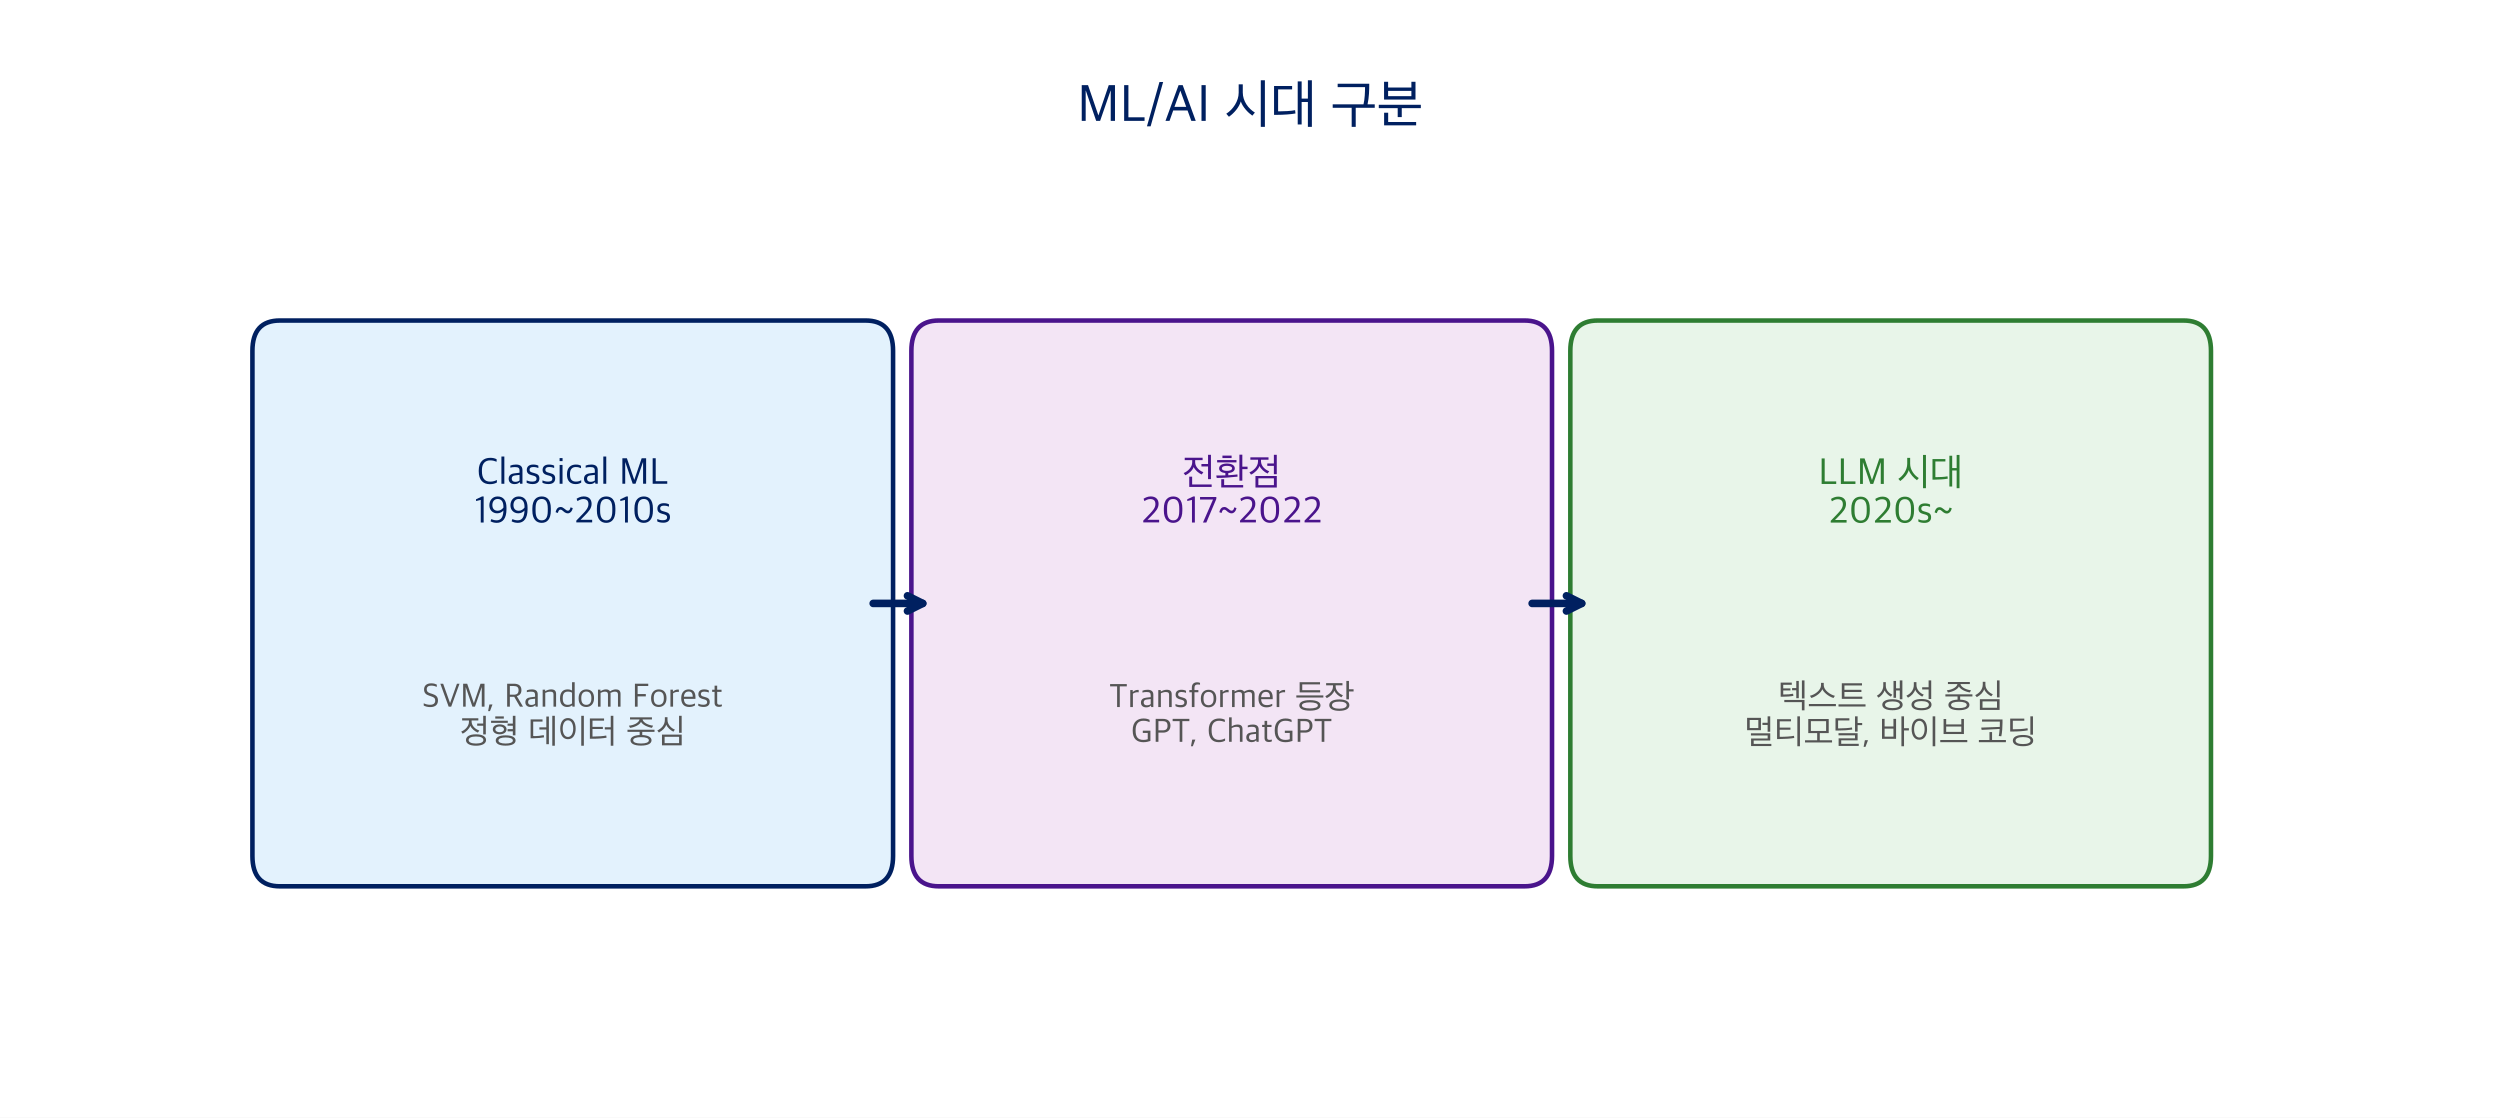
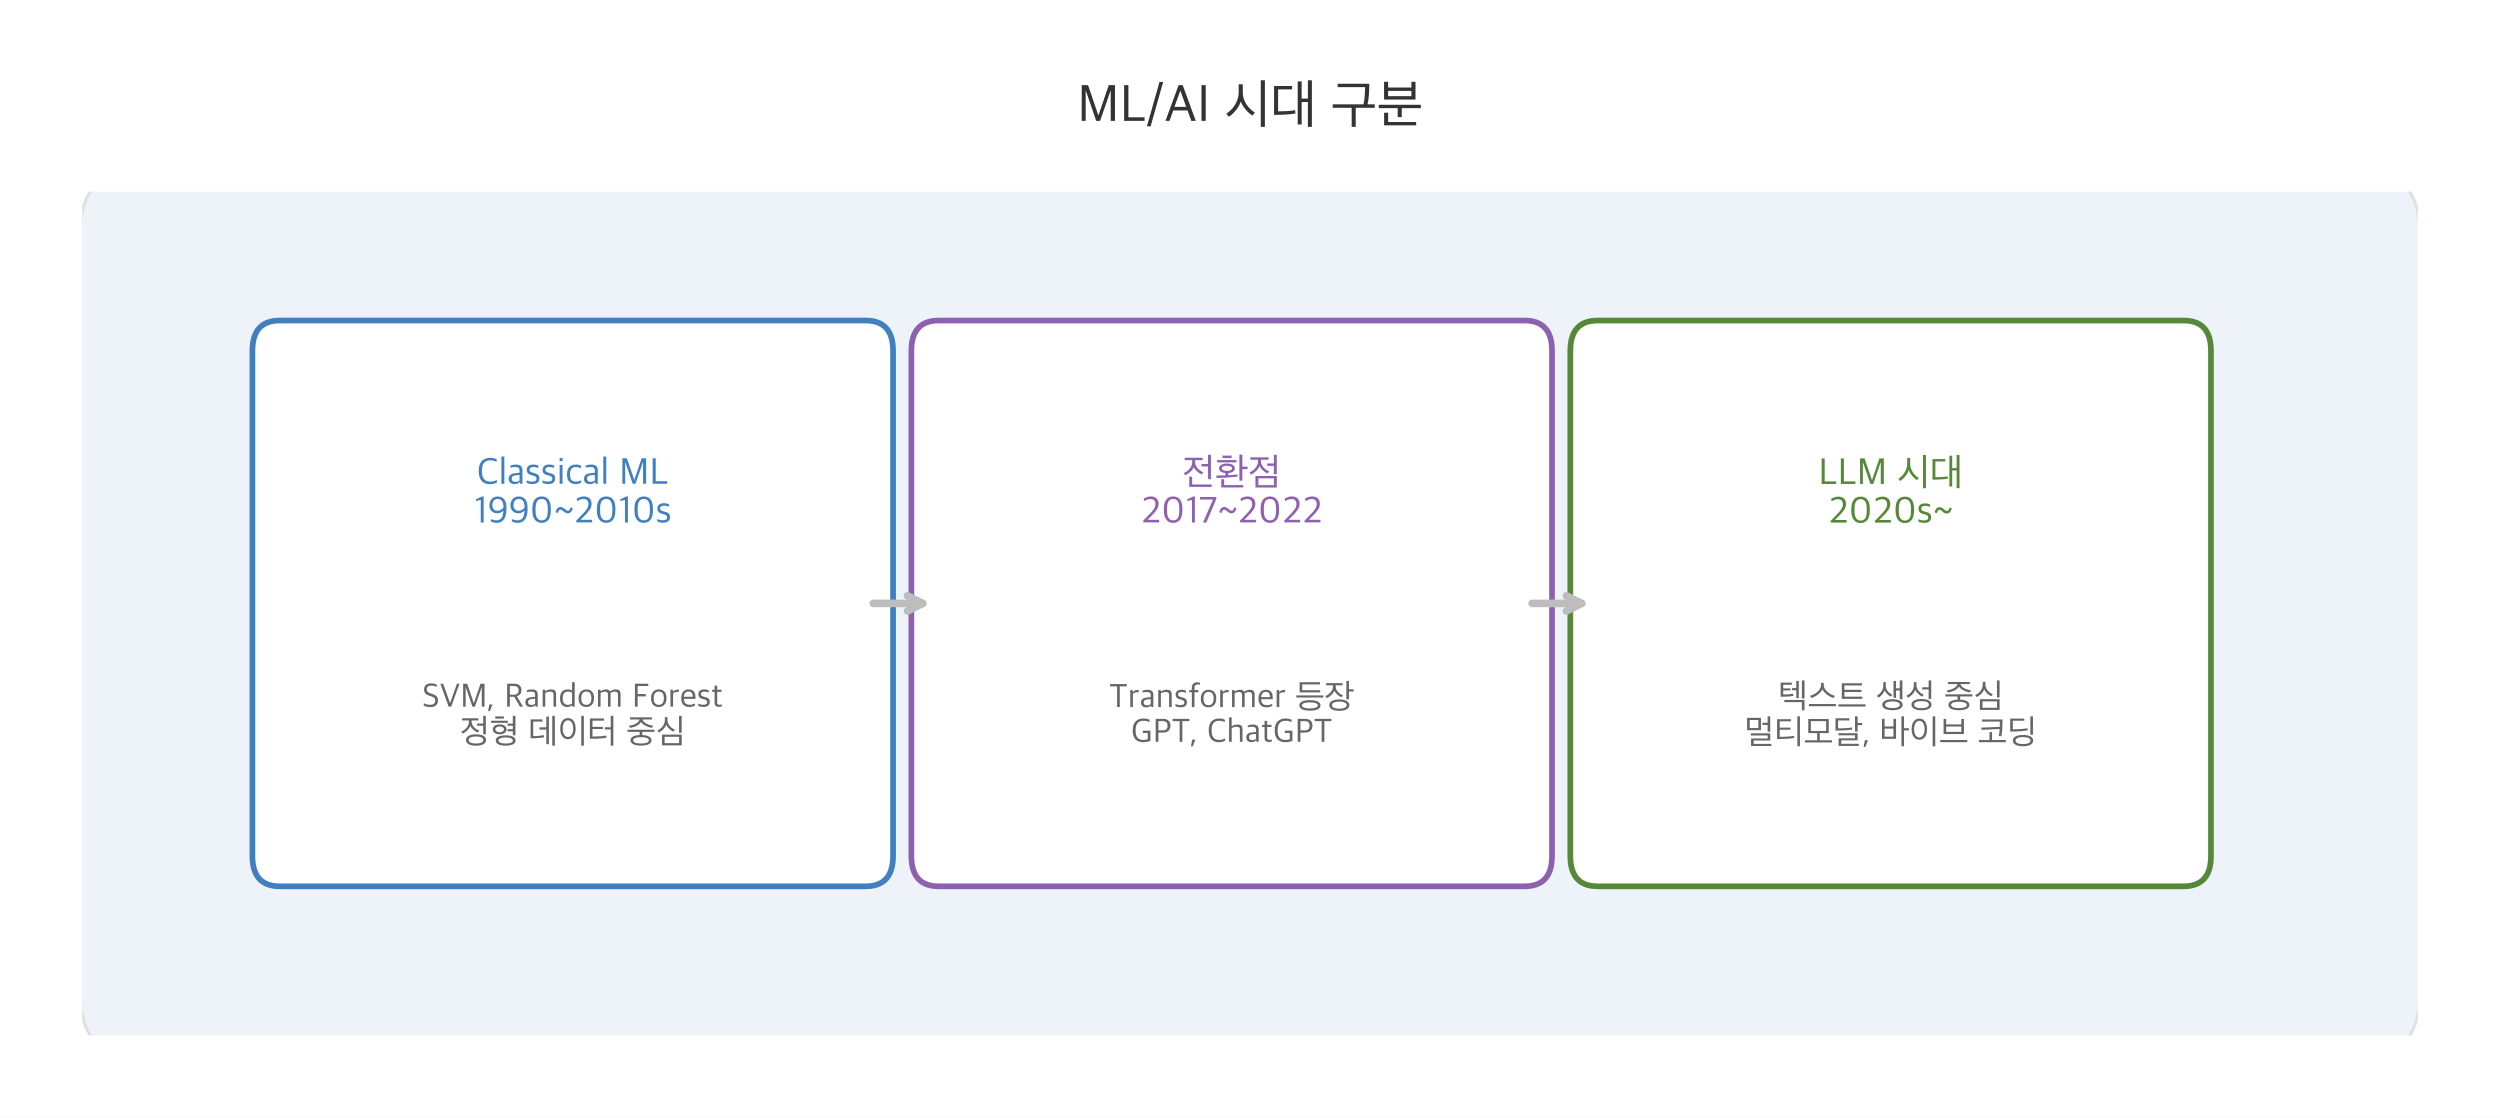
<svg xmlns="http://www.w3.org/2000/svg" xmlns:xlink="http://www.w3.org/1999/xlink" width="657pt" height="293.714pt" viewBox="0 0 657 293.714" version="1.1">
  <defs>
    <style type="text/css">*{stroke-linejoin: round; stroke-linecap: butt}</style>
  </defs>
  <g id="figure_1">
    <g id="patch_1">
      <path d="M 0 293.714  L 657 293.714  L 657 0  L 0 0  z " style="fill: #ffffff" />
    </g>
    <g id="axes_1">
      <g id="patch_2">
-         <path d="M 73.552 232.923  L 227.483 232.923  Q 234.698 232.923 234.698 224.958  L 234.698 92.199  Q 234.698 84.234 227.483 84.234  L 73.552 84.234  Q 66.336 84.234 66.336 92.199  L 66.336 224.958  Q 66.336 232.923 73.552 232.923  z " clip-path="url(#p78c6fdb861)" style="fill: #e3f2fd; stroke: #002060; stroke-width: 1.2; stroke-linejoin: miter" />
+         <path d="M 35.55 277.339  L 621.45 277.339  Q 635.881 277.339 635.881 261.408  L 635.881 61.059  Q 635.881 45.128 621.45 45.128  L 35.55 45.128  Q 21.119 45.128 21.119 61.059  L 21.119 261.408  Q 21.119 277.339 35.55 277.339  z " clip-path="url(#pcedb142def)" style="fill: #eef3fa; stroke: #e0e0e0; stroke-width: 0.8; stroke-linejoin: miter" />
      </g>
      <g id="patch_3">
-         <path d="M 246.724 232.923  L 400.655 232.923  Q 407.871 232.923 407.871 224.958  L 407.871 92.199  Q 407.871 84.234 400.655 84.234  L 246.724 84.234  Q 239.509 84.234 239.509 92.199  L 239.509 224.958  Q 239.509 232.923 246.724 232.923  z " clip-path="url(#p78c6fdb861)" style="fill: #f3e5f5; stroke: #4a148c; stroke-width: 1.2; stroke-linejoin: miter" />
+         <path d="M 73.552 232.923  L 227.483 232.923  Q 234.698 232.923 234.698 224.958  L 234.698 92.199  Q 234.698 84.234 227.483 84.234  L 73.552 84.234  Q 66.336 84.234 66.336 92.199  L 66.336 224.958  Q 66.336 232.923 73.552 232.923  z " clip-path="url(#pcedb142def)" style="fill: #ffffff; stroke: #4080c0; stroke-width: 1.5; stroke-linejoin: miter" />
      </g>
      <g id="patch_4">
-         <path d="M 419.897 232.923  L 573.828 232.923  Q 581.043 232.923 581.043 224.958  L 581.043 92.199  Q 581.043 84.234 573.828 84.234  L 419.897 84.234  Q 412.681 84.234 412.681 92.199  L 412.681 224.958  Q 412.681 232.923 419.897 232.923  z " clip-path="url(#p78c6fdb861)" style="fill: #e8f5e9; stroke: #2e7d32; stroke-width: 1.2; stroke-linejoin: miter" />
+         <path d="M 246.724 232.923  L 400.655 232.923  Q 407.871 232.923 407.871 224.958  L 407.871 92.199  Q 407.871 84.234 400.655 84.234  L 246.724 84.234  Q 239.509 84.234 239.509 92.199  L 239.509 224.958  Q 239.509 232.923 246.724 232.923  z " clip-path="url(#pcedb142def)" style="fill: #ffffff; stroke: #9060b0; stroke-width: 1.5; stroke-linejoin: miter" />
+       </g>
+       <g id="patch_5">
+         <path d="M 419.897 232.923  L 573.828 232.923  Q 581.043 232.923 581.043 224.958  L 581.043 92.199  Q 581.043 84.234 573.828 84.234  L 419.897 84.234  Q 412.681 84.234 412.681 92.199  L 412.681 224.958  Q 412.681 232.923 419.897 232.923  z " clip-path="url(#pcedb142def)" style="fill: #ffffff; stroke: #558838; stroke-width: 1.5; stroke-linejoin: miter" />
      </g>
      <g id="text_1">
-         <g style="fill: #002060" transform="translate(125.3219 127.5543) scale(0.1 -0.1)">
+         <g style="fill: #4080c0" transform="translate(125.3219 127.5543) scale(0.1 -0.1)">
          <defs>
            <path id="AppleSDGothicNeo-Regular-43" d="M 2182 198  C 2688 198 3078 314 3366 480  L 3366 909  C 3098 774 2778 627 2246 627  C 1261 627 851 1267 851 2368  L 851 2579  C 851 3718 1427 4205 2240 4205  C 2662 4205 2982 4109 3322 3974  L 3322 4397  C 3059 4538 2726 4634 2266 4634  C 1171 4634 314 4032 314 2496  L 314 2368  C 314 915 1024 198 2182 198  z " transform="scale(0.015625)" />
            <path id="AppleSDGothicNeo-Regular-6c" d="M 480 269  L 973 269  L 973 4851  L 480 4851  L 480 269  z " transform="scale(0.015625)" />
            <path id="AppleSDGothicNeo-Regular-61" d="M 1242 211  C 1670 211 1939 365 2086 544  L 2118 544  L 2170 269  L 2566 269  L 2566 2566  C 2566 3213 2176 3501 1478 3501  C 1114 3501 806 3443 531 3328  L 531 2976  C 730 3034 979 3078 1286 3078  C 1856 3078 2074 2950 2074 2458  L 2074 2125  L 1216 2022  C 608 1952 250 1658 250 1101  C 250 506 666 211 1242 211  z M 1363 595  C 998 595 762 768 762 1114  C 762 1478 954 1638 1344 1677  L 2074 1760  L 2074 826  C 1939 691 1658 595 1363 595  z " transform="scale(0.015625)" />
            <path id="AppleSDGothicNeo-Regular-73" d="M 1274 218  C 1971 218 2394 550 2394 1152  C 2394 1702 2144 1907 1536 2067  L 1216 2157  C 877 2253 742 2368 742 2643  C 742 2938 954 3085 1382 3085  C 1734 3085 2054 3002 2221 2918  L 2221 3315  C 2054 3405 1779 3501 1357 3501  C 627 3501 275 3136 275 2598  C 275 2061 589 1850 1050 1722  L 1363 1638  C 1766 1523 1914 1395 1914 1101  C 1914 813 1709 634 1203 634  C 755 634 525 730 250 832  L 250 442  C 512 294 858 218 1274 218  z " transform="scale(0.015625)" />
            <path id="AppleSDGothicNeo-Regular-69" d="M 486 269  L 973 269  L 973 3437  L 486 3437  L 486 269  z M 480 4077  L 979 4077  L 979 4589  L 480 4589  L 480 4077  z " transform="scale(0.015625)" />
            <path id="AppleSDGothicNeo-Regular-63" d="M 1734 211  C 2176 211 2458 339 2662 461  L 2662 858  C 2502 768 2221 634 1792 634  C 1114 634 774 998 774 1811  L 774 1965  C 774 2694 1152 3085 1728 3085  C 2144 3085 2349 3008 2630 2880  L 2630 3290  C 2419 3424 2170 3501 1754 3501  C 934 3501 269 3014 269 1888  L 269 1792  C 269 749 826 211 1734 211  z " transform="scale(0.015625)" />
            <path id="AppleSDGothicNeo-Regular-20" transform="scale(0.015625)" />
            <path id="AppleSDGothicNeo-Regular-4d" d="M 550 269  L 1024 269  L 1024 3898  L 1043 3898  L 2285 269  L 2758 269  L 4013 3898  L 4032 3898  L 4032 269  L 4544 269  L 4544 4563  L 3795 4563  L 2560 934  L 2547 934  L 1306 4563  L 550 4563  L 550 269  z " transform="scale(0.015625)" />
            <path id="AppleSDGothicNeo-Regular-4c" d="M 550 269  L 3002 269  L 3002 698  L 1062 698  L 1062 4563  L 550 4563  L 550 269  z " transform="scale(0.015625)" />
          </defs>
          <use xlink:href="#AppleSDGothicNeo-Regular-43" />
          <use xlink:href="#AppleSDGothicNeo-Regular-6c" transform="translate(56.99999 0)" />
          <use xlink:href="#AppleSDGothicNeo-Regular-61" transform="translate(79.69998 0)" />
          <use xlink:href="#AppleSDGothicNeo-Regular-73" transform="translate(126.9 0)" />
          <use xlink:href="#AppleSDGothicNeo-Regular-73" transform="translate(168.4 0)" />
          <use xlink:href="#AppleSDGothicNeo-Regular-69" transform="translate(209.8999 0)" />
          <use xlink:href="#AppleSDGothicNeo-Regular-63" transform="translate(232.5999 0)" />
          <use xlink:href="#AppleSDGothicNeo-Regular-61" transform="translate(277.5999 0)" />
          <use xlink:href="#AppleSDGothicNeo-Regular-6c" transform="translate(324.7999 0)" />
          <use xlink:href="#AppleSDGothicNeo-Regular-20" transform="translate(347.4999 0)" />
          <use xlink:href="#AppleSDGothicNeo-Regular-4d" transform="translate(373.7999 0)" />
          <use xlink:href="#AppleSDGothicNeo-Regular-4c" transform="translate(453.3999 0)" />
        </g>
-         <g style="fill: #002060" transform="translate(124.5516 137.7093) scale(0.1 -0.1)">
+         <g style="fill: #4080c0" transform="translate(124.5516 137.7093) scale(0.1 -0.1)">
          <defs>
            <path id="AppleSDGothicNeo-Regular-31" d="M 1146 243  L 1632 243  L 1632 4634  L 1363 4634  L 352 4160  L 352 3866  L 1146 4051  L 1146 243  z " transform="scale(0.015625)" />
            <path id="AppleSDGothicNeo-Regular-39" d="M 1696 4634  C 826 4634 307 3949 307 3142  C 307 2323 896 1798 1619 1798  C 2093 1798 2445 2010 2675 2272  C 2630 1069 2227 621 1523 621  C 1178 621 832 723 646 832  L 506 461  C 704 326 1107 192 1549 192  C 2586 192 3187 979 3187 2477  L 3187 2758  C 3187 3974 2656 4634 1696 4634  z M 1702 4211  C 2387 4211 2675 3686 2675 2886  L 2675 2765  C 2496 2515 2131 2227 1722 2227  C 1203 2227 813 2515 813 3187  C 813 3782 1146 4211 1702 4211  z " transform="scale(0.015625)" />
            <path id="AppleSDGothicNeo-Regular-30" d="M 2022 192  C 2893 192 3558 787 3558 2240  L 3558 2630  C 3558 4122 2867 4634 2029 4634  C 1184 4634 448 4122 448 2605  L 448 2246  C 448 794 1139 192 2022 192  z M 2022 614  C 1350 614 992 1126 992 2195  L 992 2669  C 992 3744 1357 4211 2029 4211  C 2688 4211 3040 3718 3040 2637  L 3040 2163  C 3040 1062 2682 614 2022 614  z " transform="scale(0.015625)" />
            <path id="AppleSDGothicNeo-Regular-7e" d="M 1843 2547  C 1670 2688 1434 2867 1184 2867  C 800 2867 474 2643 326 1984  L 704 1856  C 800 2202 915 2419 1133 2419  C 1312 2419 1434 2323 1632 2150  C 1651 2131 1664 2106 1690 2086  C 1920 1907 2138 1792 2387 1792  C 2701 1792 3110 2074 3206 2688  L 2829 2797  C 2778 2464 2630 2240 2413 2240  C 2202 2240 2054 2368 1843 2547  z " transform="scale(0.015625)" />
            <path id="AppleSDGothicNeo-Regular-32" d="M 397 269  L 3066 269  L 3066 704  L 1107 704  L 1779 1382  C 2522 2138 2970 2650 2970 3392  C 2970 4160 2502 4640 1638 4640  C 1152 4640 717 4422 448 4250  L 595 3846  C 845 4019 1190 4198 1555 4198  C 2163 4198 2438 3917 2438 3347  C 2438 2733 2029 2266 1421 1632  L 397 570  L 397 269  z " transform="scale(0.015625)" />
          </defs>
          <use xlink:href="#AppleSDGothicNeo-Regular-31" />
          <use xlink:href="#AppleSDGothicNeo-Regular-39" transform="translate(35.7 0)" />
          <use xlink:href="#AppleSDGothicNeo-Regular-39" transform="translate(91.09999 0)" />
          <use xlink:href="#AppleSDGothicNeo-Regular-30" transform="translate(146.5 0)" />
          <use xlink:href="#AppleSDGothicNeo-Regular-7e" transform="translate(209.5 0)" />
          <use xlink:href="#AppleSDGothicNeo-Regular-32" transform="translate(262.8 0)" />
          <use xlink:href="#AppleSDGothicNeo-Regular-30" transform="translate(316.0999 0)" />
          <use xlink:href="#AppleSDGothicNeo-Regular-31" transform="translate(379.0999 0)" />
          <use xlink:href="#AppleSDGothicNeo-Regular-30" transform="translate(414.7999 0)" />
          <use xlink:href="#AppleSDGothicNeo-Regular-73" transform="translate(477.7999 0)" />
        </g>
      </g>
      <g id="text_2">
-         <g style="fill: #555555" transform="translate(111.0037 186.095) scale(0.09 -0.09)">
+         <g style="fill: #666666" transform="translate(111.0037 186.095) scale(0.09 -0.09)">
          <defs>
            <path id="AppleSDGothicNeo-Regular-53" d="M 1472 192  C 2477 192 2912 691 2912 1440  C 2912 2163 2509 2432 1875 2650  L 1453 2784  C 966 2950 813 3130 813 3539  C 813 3949 1107 4205 1632 4205  C 2106 4205 2445 4083 2694 3968  L 2694 4397  C 2458 4512 2157 4634 1651 4634  C 755 4634 314 4160 314 3494  C 314 2842 653 2534 1254 2336  L 1670 2189  C 2189 2022 2400 1843 2400 1402  C 2400 934 2112 627 1453 627  C 998 627 576 742 250 909  L 250 480  C 538 320 947 192 1472 192  z " transform="scale(0.015625)" />
            <path id="AppleSDGothicNeo-Regular-56" d="M 1683 269  L 2157 269  L 3712 4563  L 3232 4563  L 1952 954  L 1939 954  L 653 4563  L 128 4563  L 1683 269  z " transform="scale(0.015625)" />
            <path id="AppleSDGothicNeo-Regular-2c" d="M 122 -563  L 467 -563  L 941 685  L 358 685  L 122 -563  z " transform="scale(0.015625)" />
            <path id="AppleSDGothicNeo-Regular-52" d="M 550 269  L 1056 269  L 1056 2112  L 1875 2112  L 2944 269  L 3520 269  L 2381 2202  L 2381 2234  C 2912 2400 3219 2746 3219 3360  C 3219 4134 2746 4563 1798 4563  L 550 4563  L 550 269  z M 1056 2509  L 1056 4134  L 1760 4134  C 2419 4134 2682 3885 2682 3354  C 2682 2797 2438 2509 1766 2509  L 1056 2509  z " transform="scale(0.015625)" />
            <path id="AppleSDGothicNeo-Regular-6e" d="M 467 269  L 954 269  L 954 2848  C 1216 2970 1549 3078 1850 3078  C 2355 3078 2490 2918 2490 2534  L 2490 269  L 2976 269  L 2976 2637  C 2976 3251 2675 3501 2054 3501  C 1664 3501 1254 3360 960 3168  L 934 3168  L 934 3443  L 467 3443  L 467 269  z " transform="scale(0.015625)" />
            <path id="AppleSDGothicNeo-Regular-64" d="M 1600 211  C 2029 211 2336 346 2528 531  L 2554 531  L 2611 269  L 3021 269  L 3021 4851  L 2528 4851  L 2528 3290  C 2355 3392 2086 3501 1696 3501  C 877 3501 282 3002 282 1850  L 282 1766  C 282 595 966 211 1600 211  z M 1747 614  C 1178 614 794 896 794 1786  L 794 1914  C 794 2771 1158 3085 1760 3085  C 2086 3085 2381 2995 2528 2880  L 2528 883  C 2368 755 2118 614 1747 614  z " transform="scale(0.015625)" />
            <path id="AppleSDGothicNeo-Regular-6f" d="M 1702 211  C 2560 211 3149 813 3149 1824  L 3149 1914  C 3149 2918 2605 3501 1709 3501  C 851 3501 269 2899 269 1894  L 269 1798  C 269 787 806 211 1702 211  z M 1715 614  C 1184 614 768 902 768 1786  L 768 1946  C 768 2688 1126 3098 1702 3098  C 2221 3098 2650 2810 2650 1926  L 2650 1766  C 2650 1018 2291 614 1715 614  z " transform="scale(0.015625)" />
            <path id="AppleSDGothicNeo-Regular-6d" d="M 467 269  L 954 269  L 954 2848  C 1210 2970 1491 3078 1760 3078  C 2182 3078 2336 2918 2336 2534  L 2336 269  L 2822 269  L 2822 2637  C 2822 2714 2816 2771 2803 2848  C 3104 2982 3373 3078 3622 3078  C 4051 3078 4205 2918 4205 2534  L 4205 269  L 4685 269  L 4685 2637  C 4685 3251 4365 3501 3814 3501  C 3456 3501 3085 3373 2739 3149  L 2714 3149  C 2566 3386 2310 3501 1952 3501  C 1594 3501 1254 3354 960 3168  L 934 3168  L 934 3443  L 467 3443  L 467 269  z " transform="scale(0.015625)" />
            <path id="AppleSDGothicNeo-Regular-46" d="M 550 269  L 1056 269  L 1056 2195  L 2586 2195  L 2586 2630  L 1056 2630  L 1056 4134  L 3040 4134  L 3040 4563  L 550 4563  L 550 269  z " transform="scale(0.015625)" />
            <path id="AppleSDGothicNeo-Regular-72" d="M 467 269  L 960 269  L 960 2765  C 1184 2925 1491 3040 1811 3040  C 1862 3040 1958 3034 2042 3021  L 2042 3462  C 2010 3469 1920 3475 1850 3475  C 1491 3475 1146 3290 966 3085  L 934 3085  L 934 3443  L 467 3443  L 467 269  z " transform="scale(0.015625)" />
            <path id="AppleSDGothicNeo-Regular-65" d="M 1773 211  C 2285 211 2650 371 2842 506  L 2842 870  C 2554 736 2272 634 1850 634  C 1171 634 794 941 768 1734  L 2931 1734  L 2931 2010  C 2931 2995 2522 3501 1651 3501  C 922 3501 269 3008 269 1901  L 269 1811  C 269 819 774 211 1773 211  z M 1638 3104  C 2157 3104 2419 2816 2419 2125  L 768 2125  C 819 2874 1242 3104 1638 3104  z " transform="scale(0.015625)" />
            <path id="AppleSDGothicNeo-Regular-74" d="M 1472 230  C 1747 230 1882 301 2010 358  L 2010 691  C 1882 653 1734 634 1600 634  C 1235 634 1133 755 1133 1062  L 1133 3034  L 1946 3034  L 1946 3437  L 1133 3437  L 1133 4192  L 646 4192  L 646 3437  L 192 3437  L 192 3034  L 646 3034  L 646 986  C 646 448 973 230 1472 230  z " transform="scale(0.015625)" />
          </defs>
          <use xlink:href="#AppleSDGothicNeo-Regular-53" />
          <use xlink:href="#AppleSDGothicNeo-Regular-56" transform="translate(50.39999 0)" />
          <use xlink:href="#AppleSDGothicNeo-Regular-4d" transform="translate(110.4 0)" />
          <use xlink:href="#AppleSDGothicNeo-Regular-2c" transform="translate(190 0)" />
          <use xlink:href="#AppleSDGothicNeo-Regular-20" transform="translate(212.6 0)" />
          <use xlink:href="#AppleSDGothicNeo-Regular-52" transform="translate(238.8999 0)" />
          <use xlink:href="#AppleSDGothicNeo-Regular-61" transform="translate(296.6999 0)" />
          <use xlink:href="#AppleSDGothicNeo-Regular-6e" transform="translate(343.8999 0)" />
          <use xlink:href="#AppleSDGothicNeo-Regular-64" transform="translate(397.4999 0)" />
          <use xlink:href="#AppleSDGothicNeo-Regular-6f" transform="translate(451.9999 0)" />
          <use xlink:href="#AppleSDGothicNeo-Regular-6d" transform="translate(505.3999 0)" />
          <use xlink:href="#AppleSDGothicNeo-Regular-20" transform="translate(585.6999 0)" />
          <use xlink:href="#AppleSDGothicNeo-Regular-46" transform="translate(611.9999 0)" />
          <use xlink:href="#AppleSDGothicNeo-Regular-6f" transform="translate(663.5999 0)" />
          <use xlink:href="#AppleSDGothicNeo-Regular-72" transform="translate(716.9999 0)" />
          <use xlink:href="#AppleSDGothicNeo-Regular-65" transform="translate(751.5999 0)" />
          <use xlink:href="#AppleSDGothicNeo-Regular-73" transform="translate(801.5998 0)" />
          <use xlink:href="#AppleSDGothicNeo-Regular-74" transform="translate(843.0998 0)" />
        </g>
-         <g style="fill: #555555" transform="translate(120.903 195.3442) scale(0.09 -0.09)">
+         <g style="fill: #666666" transform="translate(120.903 195.3442) scale(0.09 -0.09)">
          <defs>
            <path id="AppleSDGothicNeo-Regular-c815" d="M 4858 614  C 4858 1274 4179 1683 2976 1683  C 1779 1683 1107 1274 1107 614  C 1107 -38 1779 -448 2976 -448  C 4179 -448 4858 -38 4858 614  z M 390 4269  L 1664 4269  C 1664 4166 1664 4032 1658 3968  C 1632 3174 922 2464 218 2195  L 480 1805  C 1082 2067 1754 2739 1907 3264  C 2138 2758 2739 2234 3322 2003  L 3610 2394  C 2925 2598 2208 3206 2163 3968  C 2157 4032 2157 4160 2157 4269  L 3418 4269  L 3418 4678  L 390 4678  L 390 4269  z M 2976 1274  C 3853 1274 4358 1037 4358 614  C 4358 198 3853 -38 2976 -38  C 2118 -38 1600 198 1600 614  C 1600 1037 2118 1274 2976 1274  z M 4326 3283  L 4326 1670  L 4813 1670  L 4813 5146  L 4326 5146  L 4326 3693  L 3200 3693  L 3200 3283  L 4326 3283  z " transform="scale(0.015625)" />
            <path id="AppleSDGothicNeo-Regular-d615" d="M 4838 525  C 4838 1120 4192 1491 2976 1491  C 1760 1491 1133 1126 1133 525  C 1133 -70 1760 -435 2976 -435  C 4192 -435 4838 -70 4838 525  z M 2976 1094  C 3827 1094 4333 883 4333 525  C 4333 160 3827 -38 2976 -38  C 2131 -38 1638 166 1638 525  C 1638 877 2131 1094 2976 1094  z M 4813 1491  L 4813 5146  L 4326 5146  L 4326 3686  L 3341 3686  L 3341 3290  L 4326 3290  L 4326 2650  L 3341 2650  L 3341 2246  L 4326 2246  L 4326 1491  L 4813 1491  z M 2643 4621  L 2643 5037  L 1043 5037  L 1043 4621  L 2643 4621  z M 3386 3827  L 3386 4218  L 262 4218  L 262 3827  L 3386 3827  z M 3155 2611  C 3155 3187 2605 3539 1862 3539  C 1133 3539 582 3187 582 2611  C 582 2042 1139 1683 1862 1683  C 2605 1683 3155 2048 3155 2611  z M 2669 2611  C 2669 2266 2304 2074 1862 2074  C 1440 2074 1062 2266 1062 2611  C 1062 2957 1434 3149 1862 3149  C 2304 3149 2669 2957 2669 2611  z " transform="scale(0.015625)" />
            <path id="AppleSDGothicNeo-Regular-b370" d="M 4960 -448  L 4960 5146  L 4480 5146  L 4480 -448  L 4960 -448  z M 3366 2573  L 3366 -160  L 3846 -160  L 3846 5011  L 3366 5011  L 3366 2982  L 2067 2982  L 2067 2573  L 3366 2573  z M 915 1363  L 915 4064  L 2656 4064  L 2656 4467  L 429 4467  L 429 947  L 1043 947  C 1792 960 2419 1024 2944 1114  L 2886 1530  C 2368 1421 1594 1325 915 1363  z " transform="scale(0.015625)" />
            <path id="AppleSDGothicNeo-Regular-c774" d="M 4845 -448  L 4845 5146  L 4358 5146  L 4358 -448  L 4845 -448  z M 429 2752  C 429 1562 954 768 1869 768  C 2797 768 3315 1562 3315 2746  C 3315 3930 2797 4723 1869 4723  C 954 4723 429 3930 429 2752  z M 2854 2746  C 2854 1830 2464 1190 1869 1190  C 1280 1190 890 1830 890 2746  C 890 3667 1280 4301 1869 4301  C 2464 4301 2854 3667 2854 2746  z " transform="scale(0.015625)" />
            <path id="AppleSDGothicNeo-Regular-d130" d="M 922 1267  L 922 2682  L 2861 2682  L 2861 3078  L 922 3078  L 922 4237  L 3085 4237  L 3085 4640  L 435 4640  L 435 851  L 1011 851  C 1997 851 2938 934 3552 1050  L 3494 1459  C 2938 1338 1965 1267 1043 1267  L 922 1267  z M 4819 -448  L 4819 5146  L 4333 5146  L 4333 3002  L 3226 3002  L 3226 2586  L 4333 2586  L 4333 -448  L 4819 -448  z " transform="scale(0.015625)" />
            <path id="AppleSDGothicNeo-Regular-c911" d="M 4736 563  C 4736 1158 4083 1504 3002 1549  L 3002 2138  L 5293 2138  L 5293 2541  L 243 2541  L 243 2138  L 2515 2138  L 2515 1549  C 1446 1498 806 1152 806 563  C 806 -77 1549 -429 2765 -429  C 3987 -429 4736 -77 4736 563  z M 5030 3302  C 4256 3373 3219 3789 3053 4454  L 4813 4454  L 4813 4851  L 717 4851  L 717 4454  L 2496 4454  C 2336 3789 1376 3373 506 3296  L 723 2886  C 1709 3034 2547 3494 2765 4013  C 3046 3501 3878 3046 4813 2893  L 5030 3302  z M 2765 1152  C 3648 1152 4237 960 4237 563  C 4237 154 3654 -32 2765 -32  C 1888 -32 1306 154 1306 563  C 1306 960 1888 1152 2765 1152  z " transform="scale(0.015625)" />
            <path id="AppleSDGothicNeo-Regular-c2ec" d="M 4832 1965  L 4832 5146  L 4346 5146  L 4346 1965  L 4832 1965  z M 3571 2560  C 2938 2784 2182 3475 2182 4371  L 2182 4883  L 1690 4883  L 1690 4352  C 1690 3462 1056 2752 275 2394  L 576 2016  C 1280 2400 1779 2918 1952 3494  C 2170 2931 2752 2432 3283 2170  L 3571 2560  z M 4838 -371  L 4838 1626  L 1152 1626  L 1152 -371  L 4838 -371  z M 4352 32  L 1645 32  L 1645 1222  L 4352 1222  L 4352 32  z " transform="scale(0.015625)" />
          </defs>
          <use xlink:href="#AppleSDGothicNeo-Regular-c815" />
          <use xlink:href="#AppleSDGothicNeo-Regular-d615" transform="translate(86.49998 0)" />
          <use xlink:href="#AppleSDGothicNeo-Regular-20" transform="translate(173 0)" />
          <use xlink:href="#AppleSDGothicNeo-Regular-b370" transform="translate(199.3 0)" />
          <use xlink:href="#AppleSDGothicNeo-Regular-c774" transform="translate(285.7999 0)" />
          <use xlink:href="#AppleSDGothicNeo-Regular-d130" transform="translate(372.2999 0)" />
          <use xlink:href="#AppleSDGothicNeo-Regular-20" transform="translate(458.7999 0)" />
          <use xlink:href="#AppleSDGothicNeo-Regular-c911" transform="translate(485.0999 0)" />
          <use xlink:href="#AppleSDGothicNeo-Regular-c2ec" transform="translate(571.5999 0)" />
        </g>
      </g>
      <g id="text_3">
-         <g style="fill: #4a148c" transform="translate(310.7147 127.5543) scale(0.1 -0.1)">
+         <g style="fill: #9060b0" transform="translate(310.7147 127.5543) scale(0.1 -0.1)">
          <defs>
            <path id="AppleSDGothicNeo-Regular-c804" d="M 403 4243  L 1664 4243  C 1664 3994 1664 3872 1658 3795  C 1632 3059 928 2349 224 2074  L 506 1696  C 1107 1958 1754 2566 1907 3085  C 2138 2579 2733 2048 3264 1830  L 3539 2221  C 2899 2432 2208 3072 2163 3789  C 2157 3872 2157 3987 2157 4243  L 3411 4243  L 3411 4653  L 403 4653  L 403 4243  z M 4813 1050  L 4813 5146  L 4326 5146  L 4326 3590  L 3213 3590  L 3213 3181  L 4326 3181  L 4326 1050  L 4813 1050  z M 4934 -262  L 4934 147  L 1651 147  L 1651 1459  L 1165 1459  L 1165 -262  L 4934 -262  z " transform="scale(0.015625)" />
            <path id="AppleSDGothicNeo-Regular-d658" d="M 3757 1466  L 3731 1843  C 3398 1792 2784 1741 2195 1702  L 2195 2067  C 2810 2118 3290 2368 3290 2861  C 3290 3411 2688 3674 1965 3674  C 1254 3674 653 3405 653 2854  C 653 2374 1107 2125 1702 2067  L 1702 1677  C 1139 1658 576 1658 166 1658  L 250 1248  C 640 1248 1338 1267 1965 1306  C 2630 1350 3354 1414 3757 1466  z M 5434 2733  L 5434 3142  L 4557 3142  L 4557 5158  L 4064 5158  L 4064 794  L 4557 794  L 4557 2733  L 5434 2733  z M 4698 -352  L 4698 51  L 1498 51  L 1498 1037  L 1011 1037  L 1011 -352  L 4698 -352  z M 3571 3859  L 3571 4256  L 320 4256  L 320 3859  L 3571 3859  z M 2835 2861  C 2835 2579 2458 2438 1965 2438  C 1478 2438 1114 2573 1114 2861  C 1114 3149 1478 3283 1965 3283  C 2458 3283 2835 3149 2835 2861  z M 2752 4595  L 2752 5005  L 1210 5005  L 1210 4595  L 2752 4595  z " transform="scale(0.015625)" />
            <path id="AppleSDGothicNeo-Regular-c810" d="M 4819 -365  L 4819 1574  L 1229 1574  L 1229 -365  L 4819 -365  z M 371 4307  L 1664 4307  C 1664 4198 1664 4045 1658 3968  C 1632 3174 922 2464 218 2195  L 480 1805  C 1082 2067 1754 2739 1907 3264  C 2138 2758 2739 2208 3270 1990  L 3546 2374  C 2906 2586 2208 3206 2163 3968  C 2157 4038 2157 4192 2157 4307  L 3424 4307  L 3424 4710  L 371 4710  L 371 4307  z M 4333 38  L 1715 38  L 1715 1178  L 4333 1178  L 4333 38  z M 4813 1882  L 4813 5146  L 4326 5146  L 4326 3680  L 3219 3680  L 3219 3277  L 4326 3277  L 4326 1882  L 4813 1882  z " transform="scale(0.015625)" />
          </defs>
          <use xlink:href="#AppleSDGothicNeo-Regular-c804" />
          <use xlink:href="#AppleSDGothicNeo-Regular-d658" transform="translate(86.49998 0)" />
          <use xlink:href="#AppleSDGothicNeo-Regular-c810" transform="translate(173 0)" />
        </g>
-         <g style="fill: #4a148c" transform="translate(299.8303 137.7093) scale(0.1 -0.1)">
+         <g style="fill: #9060b0" transform="translate(299.8303 137.7093) scale(0.1 -0.1)">
          <defs>
            <path id="AppleSDGothicNeo-Regular-37" d="M 710 243  L 1274 243  L 2957 4218  L 2957 4544  L 218 4544  L 218 4115  L 2400 4115  L 710 243  z " transform="scale(0.015625)" />
          </defs>
          <use xlink:href="#AppleSDGothicNeo-Regular-32" />
          <use xlink:href="#AppleSDGothicNeo-Regular-30" transform="translate(53.29999 0)" />
          <use xlink:href="#AppleSDGothicNeo-Regular-31" transform="translate(116.3 0)" />
          <use xlink:href="#AppleSDGothicNeo-Regular-37" transform="translate(152 0)" />
          <use xlink:href="#AppleSDGothicNeo-Regular-7e" transform="translate(201 0)" />
          <use xlink:href="#AppleSDGothicNeo-Regular-32" transform="translate(254.2999 0)" />
          <use xlink:href="#AppleSDGothicNeo-Regular-30" transform="translate(307.5999 0)" />
          <use xlink:href="#AppleSDGothicNeo-Regular-32" transform="translate(370.5999 0)" />
          <use xlink:href="#AppleSDGothicNeo-Regular-32" transform="translate(423.8999 0)" />
        </g>
      </g>
      <g id="text_4">
-         <g style="fill: #555555" transform="translate(291.4795 186.1913) scale(0.09 -0.09)">
+         <g style="fill: #666666" transform="translate(291.4795 186.1913) scale(0.09 -0.09)">
          <defs>
            <path id="AppleSDGothicNeo-Regular-54" d="M 1491 269  L 1990 269  L 1990 4134  L 3302 4134  L 3302 4563  L 179 4563  L 179 4134  L 1491 4134  L 1491 269  z " transform="scale(0.015625)" />
            <path id="AppleSDGothicNeo-Regular-66" d="M 653 269  L 1146 269  L 1146 3034  L 1875 3034  L 1875 3437  L 1146 3437  L 1146 3866  C 1146 4307 1357 4486 1734 4486  C 1952 4486 2086 4461 2182 4442  L 2182 4787  C 2067 4845 1894 4896 1645 4896  C 1069 4896 653 4595 653 3898  L 653 3437  L 186 3437  L 186 3034  L 653 3034  L 653 269  z " transform="scale(0.015625)" />
            <path id="AppleSDGothicNeo-Regular-b4f1" d="M 5293 2048  L 5293 2451  L 243 2451  L 243 2048  L 5293 2048  z M 4698 3008  L 4698 3418  L 1350 3418  L 1350 4499  L 4672 4499  L 4672 4909  L 864 4909  L 864 3008  L 4698 3008  z M 4762 576  C 4762 1216 4006 1562 2771 1562  C 1549 1562 800 1216 800 576  C 800 -64 1549 -410 2778 -410  C 4006 -410 4762 -64 4762 576  z M 2771 1146  C 3674 1146 4269 947 4269 576  C 4269 211 3680 13 2771 13  C 1882 13 1286 211 1286 576  C 1286 947 1882 1146 2771 1146  z " transform="scale(0.015625)" />
            <path id="AppleSDGothicNeo-Regular-c7a5" d="M 4621 621  C 4621 1293 3910 1696 2739 1696  C 1568 1696 864 1293 864 621  C 864 -38 1568 -442 2739 -442  C 3910 -442 4621 -38 4621 621  z M 275 4333  L 1562 4333  C 1562 4192 1555 4083 1555 4032  C 1530 3290 819 2586 115 2317  L 397 1939  C 998 2195 1651 2797 1805 3322  C 2035 2816 2605 2310 3142 2093  L 3411 2483  C 2771 2694 2106 3309 2061 4026  C 2054 4083 2054 4192 2054 4333  L 3328 4333  L 3328 4742  L 275 4742  L 275 4333  z M 4122 621  C 4122 205 3584 -38 2739 -38  C 1894 -38 1370 205 1370 621  C 1370 1056 1894 1286 2739 1286  C 3584 1286 4122 1056 4122 621  z M 5408 3187  L 5408 3597  L 4544 3597  L 4544 5146  L 4058 5146  L 4058 1709  L 4544 1709  L 4544 3187  L 5408 3187  z " transform="scale(0.015625)" />
          </defs>
          <use xlink:href="#AppleSDGothicNeo-Regular-54" />
          <use xlink:href="#AppleSDGothicNeo-Regular-72" transform="translate(54.39999 0)" />
          <use xlink:href="#AppleSDGothicNeo-Regular-61" transform="translate(88.99998 0)" />
          <use xlink:href="#AppleSDGothicNeo-Regular-6e" transform="translate(136.2 0)" />
          <use xlink:href="#AppleSDGothicNeo-Regular-73" transform="translate(189.8 0)" />
          <use xlink:href="#AppleSDGothicNeo-Regular-66" transform="translate(231.3 0)" />
          <use xlink:href="#AppleSDGothicNeo-Regular-6f" transform="translate(263.5999 0)" />
          <use xlink:href="#AppleSDGothicNeo-Regular-72" transform="translate(316.9999 0)" />
          <use xlink:href="#AppleSDGothicNeo-Regular-6d" transform="translate(351.5999 0)" />
          <use xlink:href="#AppleSDGothicNeo-Regular-65" transform="translate(431.8999 0)" />
          <use xlink:href="#AppleSDGothicNeo-Regular-72" transform="translate(481.8999 0)" />
          <use xlink:href="#AppleSDGothicNeo-Regular-20" transform="translate(516.4999 0)" />
          <use xlink:href="#AppleSDGothicNeo-Regular-b4f1" transform="translate(542.7999 0)" />
          <use xlink:href="#AppleSDGothicNeo-Regular-c7a5" transform="translate(629.2999 0)" />
        </g>
-         <g style="fill: #555555" transform="translate(297.2437 195.3308) scale(0.09 -0.09)">
+         <g style="fill: #666666" transform="translate(297.2437 195.3308) scale(0.09 -0.09)">
          <defs>
            <path id="AppleSDGothicNeo-Regular-47" d="M 2298 198  C 2842 198 3283 314 3616 435  L 3616 2349  L 2195 2349  L 2195 1926  L 3117 1926  L 3117 755  C 2912 678 2611 627 2310 627  C 1158 627 851 1344 851 2342  L 851 2515  C 851 3424 1229 4205 2298 4205  C 2867 4205 3194 4064 3456 3942  L 3456 4384  C 3200 4512 2867 4634 2336 4634  C 1254 4634 307 4058 307 2445  L 307 2330  C 307 858 1082 198 2298 198  z " transform="scale(0.015625)" />
            <path id="AppleSDGothicNeo-Regular-50" d="M 550 269  L 1062 269  L 1062 1990  L 1939 1990  C 2758 1990 3309 2451 3309 3296  C 3309 4102 2842 4563 1875 4563  L 550 4563  L 550 269  z M 1062 2413  L 1062 4134  L 1824 4134  C 2522 4134 2765 3872 2765 3264  C 2765 2688 2502 2413 1837 2413  L 1062 2413  z " transform="scale(0.015625)" />
            <path id="AppleSDGothicNeo-Regular-68" d="M 467 269  L 954 269  L 954 2842  C 1216 2970 1549 3078 1850 3078  C 2355 3078 2490 2918 2490 2534  L 2490 269  L 2976 269  L 2976 2630  C 2976 3245 2675 3501 2054 3501  C 1664 3501 1261 3366 986 3168  L 954 3168  L 954 4851  L 467 4851  L 467 269  z " transform="scale(0.015625)" />
          </defs>
          <use xlink:href="#AppleSDGothicNeo-Regular-47" />
          <use xlink:href="#AppleSDGothicNeo-Regular-50" transform="translate(63.29999 0)" />
          <use xlink:href="#AppleSDGothicNeo-Regular-54" transform="translate(118.6 0)" />
          <use xlink:href="#AppleSDGothicNeo-Regular-2c" transform="translate(173 0)" />
          <use xlink:href="#AppleSDGothicNeo-Regular-20" transform="translate(195.6 0)" />
          <use xlink:href="#AppleSDGothicNeo-Regular-43" transform="translate(221.8999 0)" />
          <use xlink:href="#AppleSDGothicNeo-Regular-68" transform="translate(278.8999 0)" />
          <use xlink:href="#AppleSDGothicNeo-Regular-61" transform="translate(332.4999 0)" />
          <use xlink:href="#AppleSDGothicNeo-Regular-74" transform="translate(379.6999 0)" />
          <use xlink:href="#AppleSDGothicNeo-Regular-47" transform="translate(414.6999 0)" />
          <use xlink:href="#AppleSDGothicNeo-Regular-50" transform="translate(477.9999 0)" />
          <use xlink:href="#AppleSDGothicNeo-Regular-54" transform="translate(533.2999 0)" />
        </g>
      </g>
      <g id="text_5">
-         <g style="fill: #2e7d32" transform="translate(477.8675 127.6051) scale(0.1 -0.1)">
+         <g style="fill: #558838" transform="translate(477.8675 127.6051) scale(0.1 -0.1)">
          <defs>
            <path id="AppleSDGothicNeo-Regular-c2dc" d="M 4851 -448  L 4851 5146  L 4358 5146  L 4358 -448  L 4851 -448  z M 3648 1267  C 2874 1728 2195 2643 2195 3667  L 2195 4659  L 1702 4659  L 1702 3648  C 1702 2656 1030 1638 211 1126  L 531 762  C 1178 1222 1754 1907 1958 2605  C 2176 1933 2835 1242 3341 896  L 3648 1267  z " transform="scale(0.015625)" />
            <path id="AppleSDGothicNeo-Regular-b300" d="M 4960 -448  L 4960 5146  L 4480 5146  L 4480 2944  L 3731 2944  L 3731 5011  L 3258 5011  L 3258 -160  L 3731 -160  L 3731 2534  L 4480 2534  L 4480 -448  L 4960 -448  z M 902 1414  L 902 4051  L 2586 4051  L 2586 4461  L 416 4461  L 416 992  L 787 992  C 1517 992 2458 1056 2989 1158  L 2944 1555  C 2470 1453 1632 1414 1069 1414  L 902 1414  z " transform="scale(0.015625)" />
          </defs>
          <use xlink:href="#AppleSDGothicNeo-Regular-4c" />
          <use xlink:href="#AppleSDGothicNeo-Regular-4c" transform="translate(50.49999 0)" />
          <use xlink:href="#AppleSDGothicNeo-Regular-4d" transform="translate(101 0)" />
          <use xlink:href="#AppleSDGothicNeo-Regular-20" transform="translate(180.6 0)" />
          <use xlink:href="#AppleSDGothicNeo-Regular-c2dc" transform="translate(206.8999 0)" />
          <use xlink:href="#AppleSDGothicNeo-Regular-b300" transform="translate(293.3999 0)" />
        </g>
-         <g style="fill: #2e7d32" transform="translate(480.4925 137.7601) scale(0.1 -0.1)">
+         <g style="fill: #558838" transform="translate(480.4925 137.7601) scale(0.1 -0.1)">
          <use xlink:href="#AppleSDGothicNeo-Regular-32" />
          <use xlink:href="#AppleSDGothicNeo-Regular-30" transform="translate(53.29999 0)" />
          <use xlink:href="#AppleSDGothicNeo-Regular-32" transform="translate(116.3 0)" />
          <use xlink:href="#AppleSDGothicNeo-Regular-30" transform="translate(169.6 0)" />
          <use xlink:href="#AppleSDGothicNeo-Regular-73" transform="translate(232.5999 0)" />
          <use xlink:href="#AppleSDGothicNeo-Regular-7e" transform="translate(274.0999 0)" />
        </g>
      </g>
      <g id="text_6">
-         <g style="fill: #555555" transform="translate(467.2479 186.0437) scale(0.09 -0.09)">
+         <g style="fill: #666666" transform="translate(467.2479 186.0437) scale(0.09 -0.09)">
          <defs>
            <path id="AppleSDGothicNeo-Regular-d14d" d="M 986 2515  L 986 3258  L 2336 3258  L 2336 3654  L 986 3654  L 986 4326  L 2586 4326  L 2586 4730  L 506 4730  L 506 2093  L 864 2093  C 1600 2093 2349 2144 2886 2253  L 2822 2656  C 2362 2554 1792 2515 1120 2515  L 986 2515  z M 1184 1491  L 1184 1088  L 4467 1088  L 4467 -448  L 4960 -448  L 4960 1491  L 1184 1491  z M 3891 1818  L 3891 5043  L 3424 5043  L 3424 3706  L 2637 3706  L 2637 3302  L 3424 3302  L 3424 1818  L 3891 1818  z M 4960 1766  L 4960 5146  L 4474 5146  L 4474 1766  L 4960 1766  z " transform="scale(0.015625)" />
            <path id="AppleSDGothicNeo-Regular-c2a4" d="M 5107 2266  C 4250 2458 3021 3322 3021 4237  L 3021 4678  L 2515 4678  L 2515 4237  C 2515 3322 1350 2458 442 2278  L 698 1862  C 1670 2138 2560 2931 2758 3501  C 2989 2931 3898 2138 4838 1856  L 5107 2266  z M 5293 320  L 5293 730  L 243 730  L 243 320  L 5293 320  z " transform="scale(0.015625)" />
            <path id="AppleSDGothicNeo-Regular-d2b8" d="M 4525 2976  L 4525 3386  L 1350 3386  L 1350 4198  L 4634 4198  L 4634 4608  L 858 4608  L 858 1696  L 4691 1696  L 4691 2106  L 1350 2106  L 1350 2976  L 4525 2976  z M 5293 262  L 5293 672  L 243 672  L 243 262  L 5293 262  z " transform="scale(0.015625)" />
            <path id="AppleSDGothicNeo-Regular-c0dd" d="M 5011 595  C 5011 1229 4301 1626 3104 1626  C 1907 1626 1203 1229 1203 595  C 1203 -38 1907 -435 3104 -435  C 4301 -435 5011 -38 5011 595  z M 4960 1613  L 4960 5146  L 4474 5146  L 4474 3667  L 3776 3667  L 3776 5043  L 3302 5043  L 3302 1888  L 3776 1888  L 3776 3258  L 4474 3258  L 4474 1613  L 4960 1613  z M 3104 1216  C 3962 1216 4493 973 4493 595  C 4493 211 3962 -32 3104 -32  C 2253 -32 1715 211 1715 595  C 1715 973 2253 1216 3104 1216  z M 3072 2477  C 2541 2707 1862 3277 1862 4134  L 1862 4819  L 1389 4819  L 1389 4122  C 1389 3283 787 2605 192 2285  L 493 1914  C 1011 2214 1498 2816 1638 3270  C 1830 2835 2310 2342 2810 2106  L 3072 2477  z " transform="scale(0.015625)" />
            <path id="AppleSDGothicNeo-Regular-c131" d="M 4326 3456  L 4326 1670  L 4813 1670  L 4813 5146  L 4326 5146  L 4326 3859  L 3123 3859  L 3123 3456  L 4326 3456  z M 4870 614  C 4870 1267 4198 1670 2995 1670  C 1798 1670 1126 1267 1126 614  C 1126 -38 1798 -442 2995 -442  C 4198 -442 4870 -38 4870 614  z M 2995 1274  C 3866 1274 4378 1030 4378 614  C 4378 192 3866 -45 2995 -45  C 2138 -45 1619 192 1619 614  C 1619 1030 2138 1274 2995 1274  z M 3424 2483  C 2790 2714 2054 3386 2054 4282  L 2054 4826  L 1562 4826  L 1562 4269  C 1562 3379 979 2662 173 2291  L 474 1914  C 1120 2240 1651 2829 1824 3405  C 2042 2848 2598 2362 3136 2106  L 3424 2483  z " transform="scale(0.015625)" />
          </defs>
          <use xlink:href="#AppleSDGothicNeo-Regular-d14d" />
          <use xlink:href="#AppleSDGothicNeo-Regular-c2a4" transform="translate(86.49998 0)" />
          <use xlink:href="#AppleSDGothicNeo-Regular-d2b8" transform="translate(173 0)" />
          <use xlink:href="#AppleSDGothicNeo-Regular-20" transform="translate(259.5 0)" />
          <use xlink:href="#AppleSDGothicNeo-Regular-c0dd" transform="translate(285.7999 0)" />
          <use xlink:href="#AppleSDGothicNeo-Regular-c131" transform="translate(372.2999 0)" />
          <use xlink:href="#AppleSDGothicNeo-Regular-20" transform="translate(458.7999 0)" />
          <use xlink:href="#AppleSDGothicNeo-Regular-c911" transform="translate(485.0999 0)" />
          <use xlink:href="#AppleSDGothicNeo-Regular-c2ec" transform="translate(571.5999 0)" />
        </g>
-         <g style="fill: #555555" transform="translate(458.4461 195.4869) scale(0.09 -0.09)">
+         <g style="fill: #666666" transform="translate(458.4461 195.4869) scale(0.09 -0.09)">
          <defs>
            <path id="AppleSDGothicNeo-Regular-ba40" d="M 4326 3533  L 4326 2266  L 4813 2266  L 4813 5146  L 4326 5146  L 4326 3942  L 3360 3942  L 3360 3533  L 4326 3533  z M 5024 -410  L 5024 -6  L 1722 -6  L 1722 627  L 4819 627  L 4819 1971  L 1210 1971  L 1210 1568  L 4333 1568  L 4333 1005  L 1235 1005  L 1235 -410  L 5024 -410  z M 3078 2554  L 3078 4864  L 493 4864  L 493 2554  L 3078 2554  z M 2592 2957  L 979 2957  L 979 4461  L 2592 4461  L 2592 2957  z " transform="scale(0.015625)" />
            <path id="AppleSDGothicNeo-Regular-d2f0" d="M 3718 1504  C 3162 1389 1926 1299 1050 1325  L 1050 2643  L 3059 2643  L 3059 3040  L 1050 3040  L 1050 4211  L 3162 4211  L 3162 4614  L 557 4614  L 557 902  L 1043 902  C 1933 902 3162 986 3770 1101  L 3718 1504  z M 4832 -448  L 4832 5146  L 4346 5146  L 4346 -448  L 4832 -448  z " transform="scale(0.015625)" />
            <path id="AppleSDGothicNeo-Regular-baa8" d="M 5293 262  L 5293 672  L 3002 672  L 3002 2010  L 4672 2010  L 4672 4646  L 851 4646  L 851 2010  L 2515 2010  L 2515 672  L 243 672  L 243 262  L 5293 262  z M 4186 2413  L 1338 2413  L 1338 4243  L 4186 4243  L 4186 2413  z " transform="scale(0.015625)" />
            <path id="AppleSDGothicNeo-Regular-b2ec" d="M 5389 3494  L 5389 3904  L 4538 3904  L 4538 5146  L 4051 5146  L 4051 2291  L 4538 2291  L 4538 3494  L 5389 3494  z M 4749 -390  L 4749 13  L 1472 13  L 1472 659  L 4538 659  L 4538 1997  L 966 1997  L 966 1600  L 4051 1600  L 4051 1030  L 986 1030  L 986 -390  L 4749 -390  z M 890 2893  L 890 4371  L 2995 4371  L 2995 4781  L 403 4781  L 403 2490  L 858 2490  C 1824 2490 2912 2566 3533 2669  L 3482 3066  C 2944 2957 1946 2893 1165 2893  L 890 2893  z " transform="scale(0.015625)" />
            <path id="AppleSDGothicNeo-Regular-bc14" d="M 5453 2509  L 5453 2925  L 4544 2925  L 4544 5146  L 4058 5146  L 4058 -448  L 4544 -448  L 4544 2509  L 5453 2509  z M 3059 941  L 3059 4672  L 2566 4672  L 2566 3251  L 915 3251  L 915 4672  L 429 4672  L 429 941  L 3059 941  z M 2566 1350  L 915 1350  L 915 2848  L 2566 2848  L 2566 1350  z " transform="scale(0.015625)" />
            <path id="AppleSDGothicNeo-Regular-be0c" d="M 5293 314  L 5293 723  L 243 723  L 243 314  L 5293 314  z M 4666 1837  L 4666 4653  L 4179 4653  L 4179 3635  L 1350 3635  L 1350 4646  L 864 4646  L 864 1837  L 4666 1837  z M 4179 2240  L 1350 2240  L 1350 3238  L 4179 3238  L 4179 2240  z " transform="scale(0.015625)" />
            <path id="AppleSDGothicNeo-Regular-cf54" d="M 832 4557  L 832 4154  L 4160 4154  L 4160 3712  C 4160 3546 4154 3366 4147 3168  L 678 3040  L 755 2611  L 4122 2784  C 4083 2253 4026 1734 3962 1466  L 4435 1414  C 4595 2125 4659 3213 4659 3962  L 4659 4557  L 832 4557  z M 5293 314  L 5293 723  L 2707 723  L 2707 2202  L 2221 2202  L 2221 723  L 243 723  L 243 314  L 5293 314  z " transform="scale(0.015625)" />
            <path id="AppleSDGothicNeo-Regular-b529" d="M 4813 1722  L 4813 5146  L 4326 5146  L 4326 1722  L 4813 1722  z M 4858 608  C 4858 1261 4166 1664 2950 1664  C 1734 1664 1050 1261 1050 608  C 1050 -38 1734 -442 2950 -442  C 4166 -442 4858 -38 4858 608  z M 4358 608  C 4358 198 3840 -38 2950 -38  C 2074 -38 1555 198 1555 608  C 1555 1024 2074 1267 2950 1267  C 3840 1267 4358 1024 4358 608  z M 1050 2720  L 1050 4320  L 3194 4320  L 3194 4723  L 557 4723  L 557 2304  L 998 2304  C 2016 2304 3066 2368 3846 2528  L 3795 2925  C 3002 2765 1990 2720 1050 2720  z " transform="scale(0.015625)" />
          </defs>
          <use xlink:href="#AppleSDGothicNeo-Regular-ba40" />
          <use xlink:href="#AppleSDGothicNeo-Regular-d2f0" transform="translate(86.49998 0)" />
          <use xlink:href="#AppleSDGothicNeo-Regular-baa8" transform="translate(173 0)" />
          <use xlink:href="#AppleSDGothicNeo-Regular-b2ec" transform="translate(259.5 0)" />
          <use xlink:href="#AppleSDGothicNeo-Regular-2c" transform="translate(345.9999 0)" />
          <use xlink:href="#AppleSDGothicNeo-Regular-20" transform="translate(368.5999 0)" />
          <use xlink:href="#AppleSDGothicNeo-Regular-bc14" transform="translate(394.8999 0)" />
          <use xlink:href="#AppleSDGothicNeo-Regular-c774" transform="translate(481.3999 0)" />
          <use xlink:href="#AppleSDGothicNeo-Regular-be0c" transform="translate(567.8999 0)" />
          <use xlink:href="#AppleSDGothicNeo-Regular-20" transform="translate(654.3999 0)" />
          <use xlink:href="#AppleSDGothicNeo-Regular-cf54" transform="translate(680.6999 0)" />
          <use xlink:href="#AppleSDGothicNeo-Regular-b529" transform="translate(767.1998 0)" />
        </g>
      </g>
-       <g id="patch_5">
-         <path d="M 229.479 158.579  Q 237.102 158.579 242.488 158.579  " style="fill: none; stroke: #002060; stroke-width: 2; stroke-linecap: round" />
-         <path d="M 238.488 156.579  L 242.488 158.579  L 238.488 160.579  " style="fill: none; stroke: #002060; stroke-width: 2; stroke-linecap: round" />
-       </g>
      <g id="patch_6">
-         <path d="M 402.652 158.579  Q 410.274 158.579 415.661 158.579  " style="fill: none; stroke: #002060; stroke-width: 2; stroke-linecap: round" />
-         <path d="M 411.661 156.579  L 415.661 158.579  L 411.661 160.579  " style="fill: none; stroke: #002060; stroke-width: 2; stroke-linecap: round" />
+         <path d="M 229.479 158.579  Q 237.102 158.579 242.488 158.579  " style="fill: none; stroke: #bdbdbd; stroke-width: 2; stroke-linecap: round" />
+         <path d="M 238.488 156.579  L 242.488 158.579  L 238.488 160.579  " style="fill: none; stroke: #bdbdbd; stroke-width: 2; stroke-linecap: round" />
+       </g>
+       <g id="patch_7">
+         <path d="M 402.652 158.579  Q 410.274 158.579 415.661 158.579  " style="fill: none; stroke: #bdbdbd; stroke-width: 2; stroke-linecap: round" />
+         <path d="M 411.661 156.579  L 415.661 158.579  L 411.661 160.579  " style="fill: none; stroke: #bdbdbd; stroke-width: 2; stroke-linecap: round" />
      </g>
      <g id="text_7">
-         <g style="fill: #002060" transform="translate(283.0777 32.35375) scale(0.14 -0.14)">
+         <g style="fill: #333333" transform="translate(283.0777 32.35375) scale(0.14 -0.14)">
          <defs>
            <path id="AppleSDGothicNeo-Regular-2f" d="M 58 -384  L 499 -384  L 2003 4941  L 1562 4941  L 58 -384  z " transform="scale(0.015625)" />
            <path id="AppleSDGothicNeo-Regular-41" d="M 122 269  L 608 269  L 1050 1523  L 2771 1523  L 3226 269  L 3757 269  L 2189 4563  L 1696 4563  L 122 269  z M 1901 3885  L 1914 3885  L 2611 1952  L 1197 1952  L 1901 3885  z " transform="scale(0.015625)" />
            <path id="AppleSDGothicNeo-Regular-49" d="M 576 269  L 1082 269  L 1082 4563  L 576 4563  L 576 269  z " transform="scale(0.015625)" />
            <path id="AppleSDGothicNeo-Regular-ad6c" d="M 4634 4730  L 838 4730  L 838 4326  L 4128 4326  C 4128 3776 4096 2854 3942 2253  L 243 2253  L 243 1843  L 2522 1843  L 2522 -448  L 3008 -448  L 3008 1843  L 5293 1843  L 5293 2253  L 4429 2253  C 4614 3117 4634 3968 4634 4730  z " transform="scale(0.015625)" />
            <path id="AppleSDGothicNeo-Regular-bd84" d="M 4653 2829  L 4653 4966  L 4160 4966  L 4160 4275  L 1363 4275  L 1363 4966  L 877 4966  L 877 2829  L 4653 2829  z M 3002 723  L 3002 1798  L 5293 1798  L 5293 2202  L 243 2202  L 243 1798  L 2515 1798  L 2515 723  L 3002 723  z M 4730 -269  L 4730 134  L 1370 134  L 1370 1248  L 883 1248  L 883 -269  L 4730 -269  z M 4160 3238  L 1363 3238  L 1363 3872  L 4160 3872  L 4160 3238  z " transform="scale(0.015625)" />
          </defs>
          <use xlink:href="#AppleSDGothicNeo-Regular-4d" />
          <use xlink:href="#AppleSDGothicNeo-Regular-4c" transform="translate(79.59999 0)" />
          <use xlink:href="#AppleSDGothicNeo-Regular-2f" transform="translate(130.1 0)" />
          <use xlink:href="#AppleSDGothicNeo-Regular-41" transform="translate(163.9 0)" />
          <use xlink:href="#AppleSDGothicNeo-Regular-49" transform="translate(224.3999 0)" />
          <use xlink:href="#AppleSDGothicNeo-Regular-20" transform="translate(250.2999 0)" />
          <use xlink:href="#AppleSDGothicNeo-Regular-c2dc" transform="translate(276.5999 0)" />
          <use xlink:href="#AppleSDGothicNeo-Regular-b300" transform="translate(363.0999 0)" />
          <use xlink:href="#AppleSDGothicNeo-Regular-20" transform="translate(449.5999 0)" />
          <use xlink:href="#AppleSDGothicNeo-Regular-ad6c" transform="translate(475.8999 0)" />
          <use xlink:href="#AppleSDGothicNeo-Regular-bd84" transform="translate(562.3999 0)" />
        </g>
      </g>
    </g>
  </g>
  <defs>
-     <clipPath id="p78c6fdb861">
+     <clipPath id="pcedb142def">
      <rect x="21.6" y="50.354" width="613.8" height="221.76" />
    </clipPath>
  </defs>
</svg>
